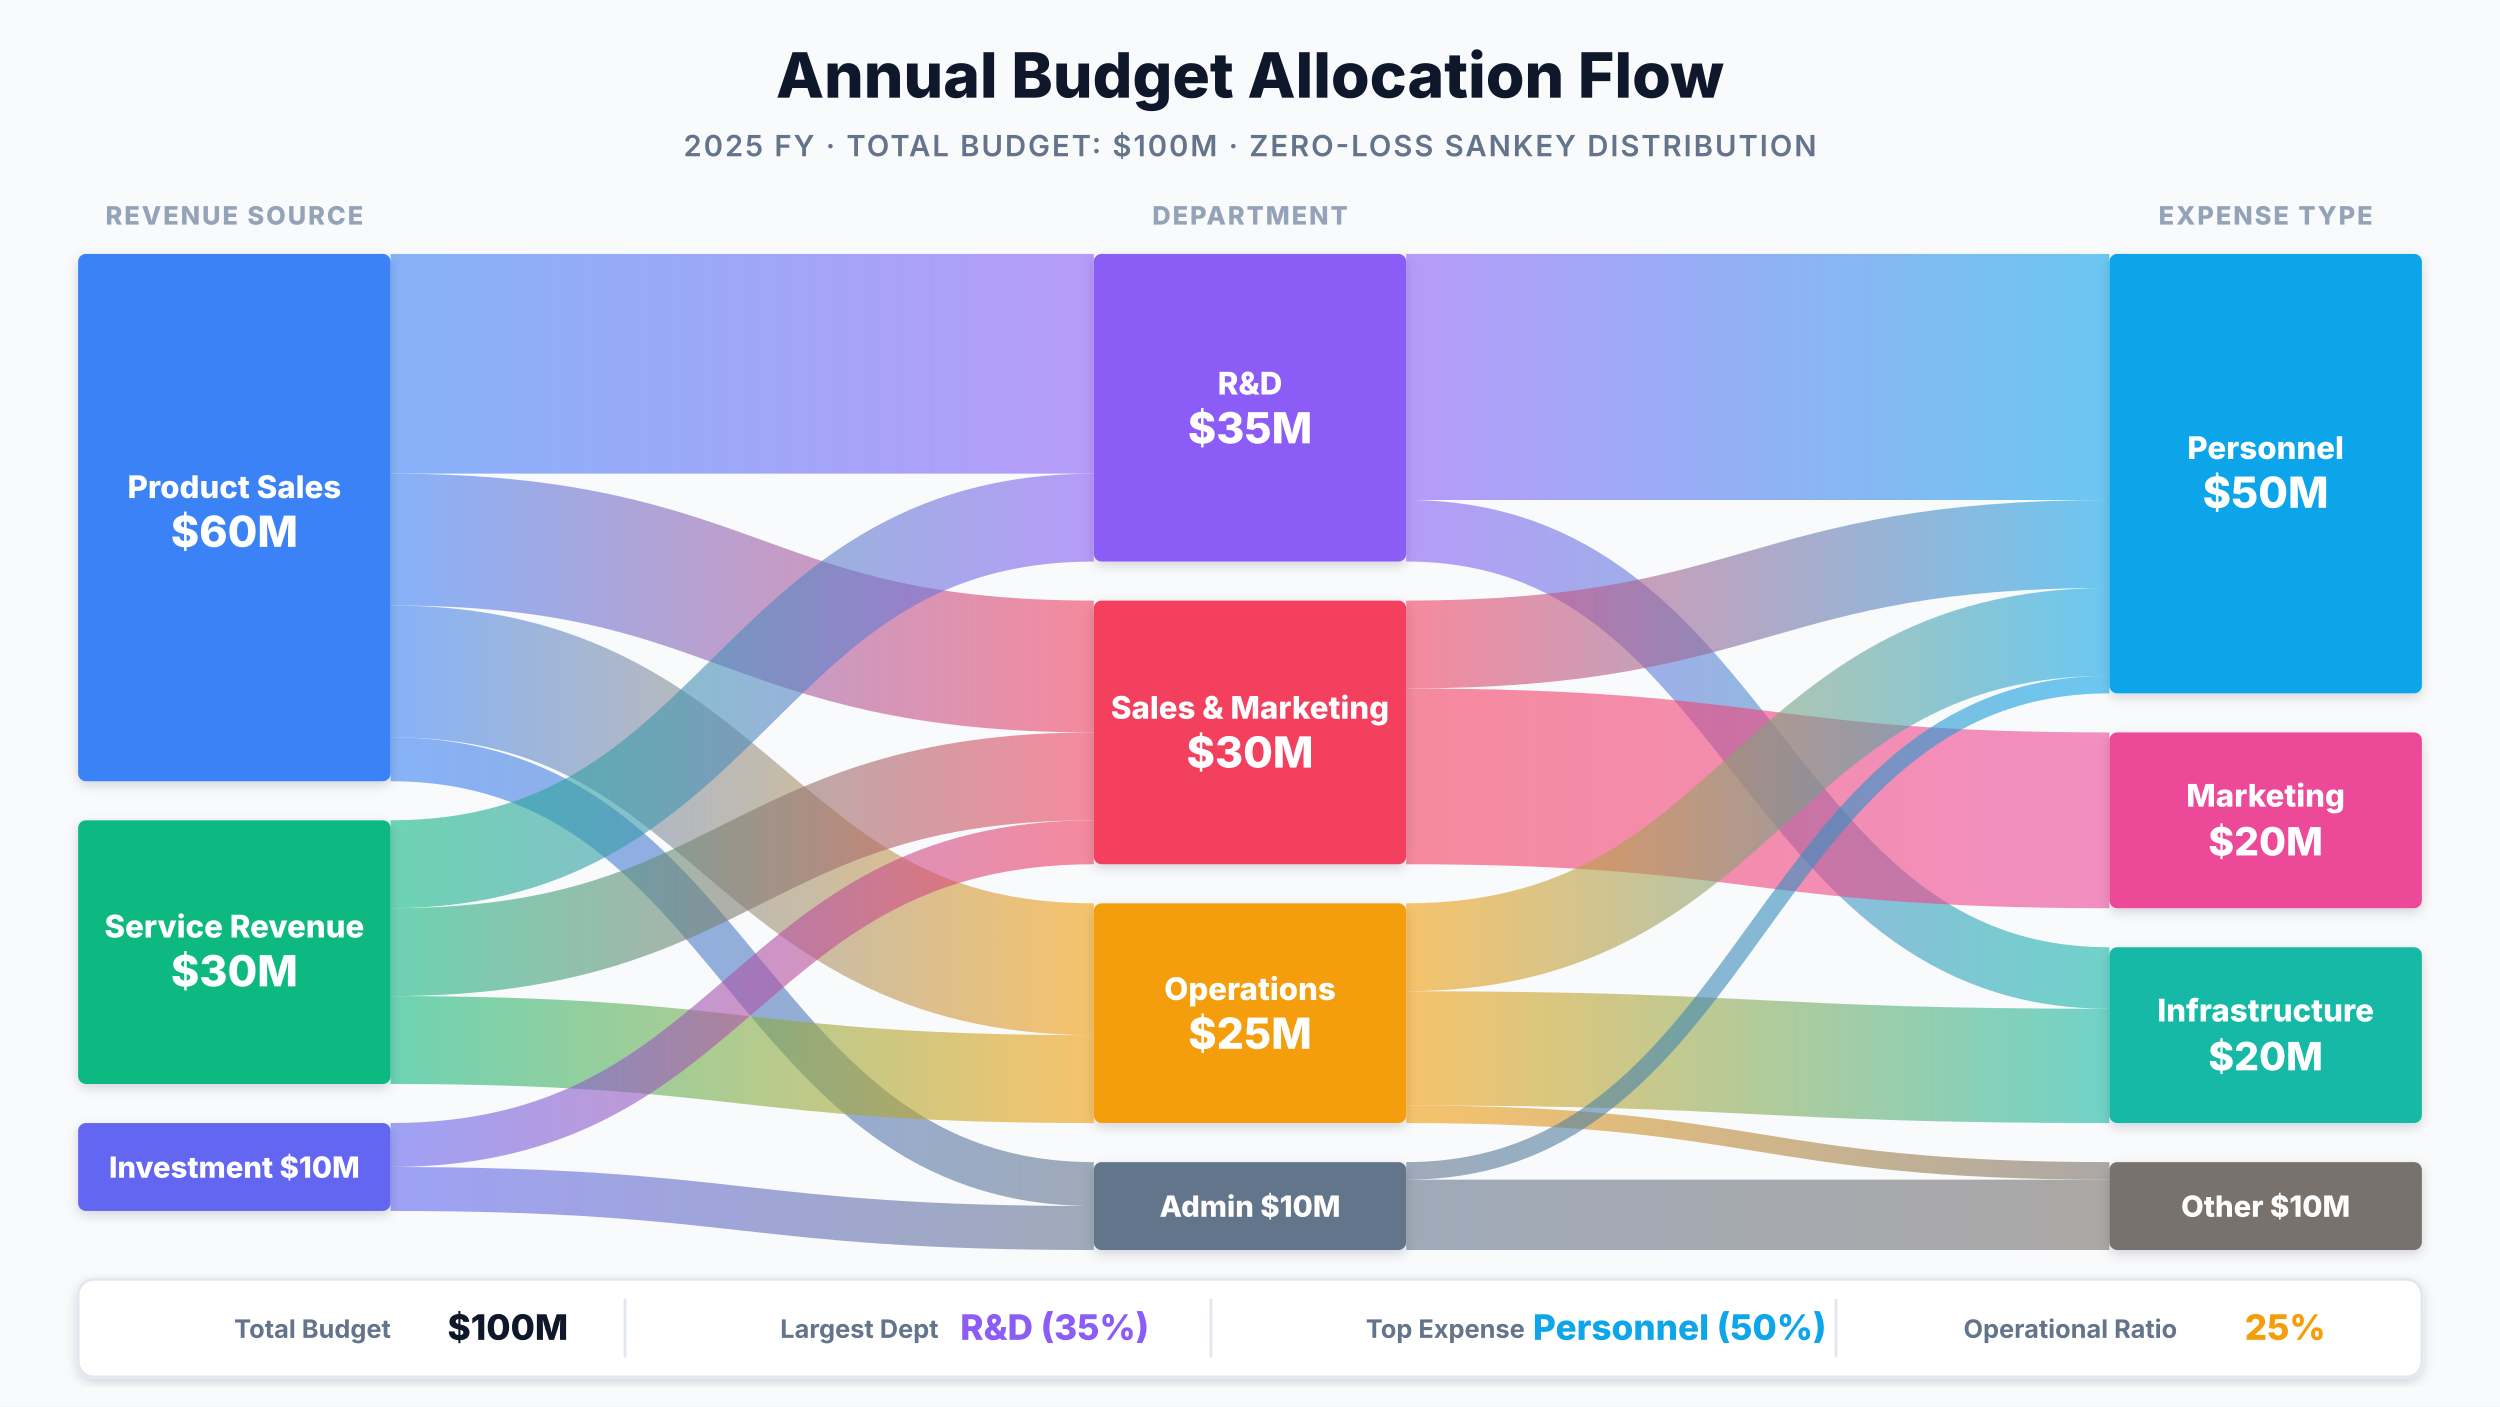
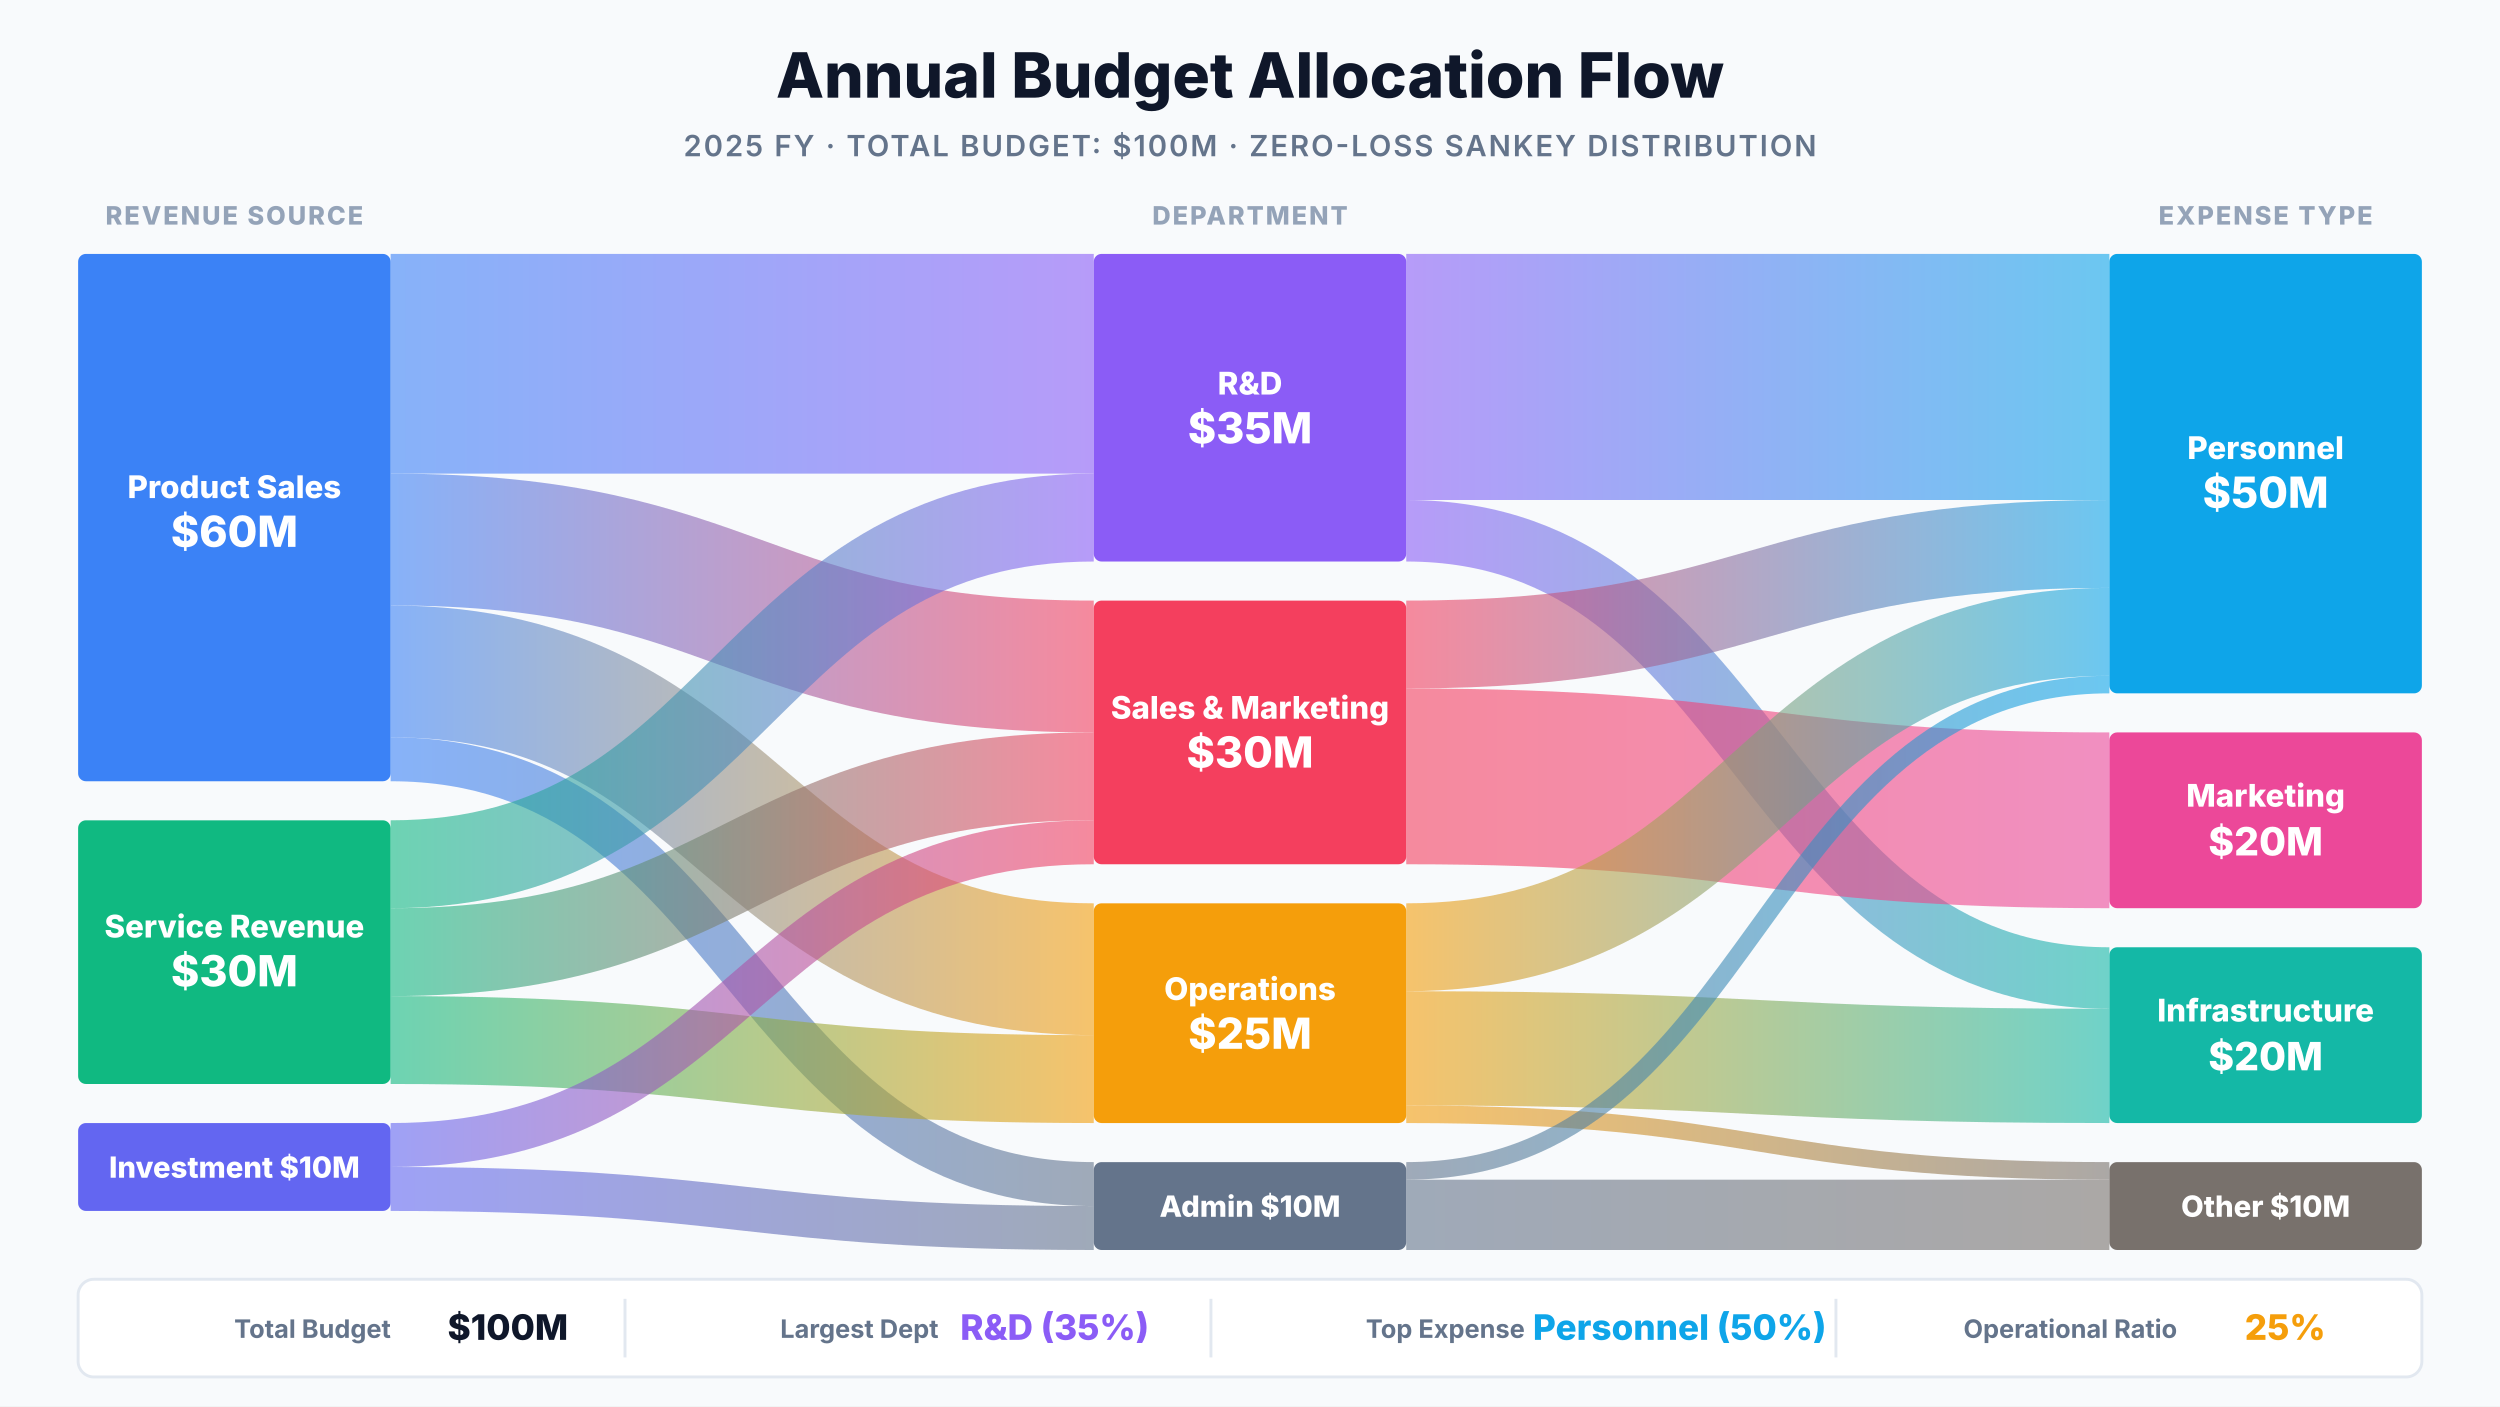
- <svg xmlns="http://www.w3.org/2000/svg" viewBox="0 0 1280 720" width="1280" height="720">
+ <svg xmlns="http://www.w3.org/2000/svg" viewBox="0 0 1280 720" width="1280" height="720" font-family="-apple-system, BlinkMacSystemFont, 'Segoe UI', sans-serif" font-size="12">
  <defs>
-     <filter id="nodeShadow" x="-10%" y="-10%" width="120%" height="120%">
-       <feGaussianBlur in="SourceAlpha" stdDeviation="3" />
-       <feOffset dx="0" dy="2" result="offsetblur" />
-       <feFlood flood-color="#0F172A" flood-opacity="0.15" result="shadowColor" />
-       <feComposite in="shadowColor" in2="offsetblur" operator="in" result="shadow" />
-       <feMerge>
-         <feMergeNode in="shadow" />
-         <feMergeNode in="SourceGraphic" />
-       </feMerge>
-     </filter>
-     <linearGradient id="gPR" gradientUnits="userSpaceOnUse" x1="200" y1="0" x2="560" y2="0">
+     <linearGradient id="gPR" x1="0%" y1="0%" x2="100%" y2="0%">
      <stop offset="0%" stop-color="#3B82F6" stop-opacity="0.6" />
      <stop offset="100%" stop-color="#8B5CF6" stop-opacity="0.6" />
    </linearGradient>
-     <linearGradient id="gPS" gradientUnits="userSpaceOnUse" x1="200" y1="0" x2="560" y2="0">
+     <linearGradient id="gPS" x1="0%" y1="0%" x2="100%" y2="0%">
      <stop offset="0%" stop-color="#3B82F6" stop-opacity="0.6" />
      <stop offset="100%" stop-color="#F43F5E" stop-opacity="0.6" />
    </linearGradient>
-     <linearGradient id="gPO" gradientUnits="userSpaceOnUse" x1="200" y1="0" x2="560" y2="0">
+     <linearGradient id="gPO" x1="0%" y1="0%" x2="100%" y2="0%">
      <stop offset="0%" stop-color="#3B82F6" stop-opacity="0.6" />
      <stop offset="100%" stop-color="#F59E0B" stop-opacity="0.6" />
    </linearGradient>
-     <linearGradient id="gPA" gradientUnits="userSpaceOnUse" x1="200" y1="0" x2="560" y2="0">
+     <linearGradient id="gPA" x1="0%" y1="0%" x2="100%" y2="0%">
      <stop offset="0%" stop-color="#3B82F6" stop-opacity="0.6" />
      <stop offset="100%" stop-color="#64748B" stop-opacity="0.6" />
    </linearGradient>
-     <linearGradient id="gSR" gradientUnits="userSpaceOnUse" x1="200" y1="0" x2="560" y2="0">
+     <linearGradient id="gSR" x1="0%" y1="0%" x2="100%" y2="0%">
      <stop offset="0%" stop-color="#10B981" stop-opacity="0.6" />
      <stop offset="100%" stop-color="#8B5CF6" stop-opacity="0.6" />
    </linearGradient>
-     <linearGradient id="gSS" gradientUnits="userSpaceOnUse" x1="200" y1="0" x2="560" y2="0">
+     <linearGradient id="gSS" x1="0%" y1="0%" x2="100%" y2="0%">
      <stop offset="0%" stop-color="#10B981" stop-opacity="0.6" />
      <stop offset="100%" stop-color="#F43F5E" stop-opacity="0.6" />
    </linearGradient>
-     <linearGradient id="gSO" gradientUnits="userSpaceOnUse" x1="200" y1="0" x2="560" y2="0">
+     <linearGradient id="gSO" x1="0%" y1="0%" x2="100%" y2="0%">
      <stop offset="0%" stop-color="#10B981" stop-opacity="0.6" />
      <stop offset="100%" stop-color="#F59E0B" stop-opacity="0.6" />
    </linearGradient>
-     <linearGradient id="gIS" gradientUnits="userSpaceOnUse" x1="200" y1="0" x2="560" y2="0">
+     <linearGradient id="gIS" x1="0%" y1="0%" x2="100%" y2="0%">
      <stop offset="0%" stop-color="#6366F1" stop-opacity="0.6" />
      <stop offset="100%" stop-color="#F43F5E" stop-opacity="0.6" />
    </linearGradient>
-     <linearGradient id="gIA" gradientUnits="userSpaceOnUse" x1="200" y1="0" x2="560" y2="0">
+     <linearGradient id="gIA" x1="0%" y1="0%" x2="100%" y2="0%">
      <stop offset="0%" stop-color="#6366F1" stop-opacity="0.6" />
      <stop offset="100%" stop-color="#64748B" stop-opacity="0.6" />
    </linearGradient>
-     <linearGradient id="gRP" gradientUnits="userSpaceOnUse" x1="720" y1="0" x2="1080" y2="0">
+     <linearGradient id="gRP" x1="0%" y1="0%" x2="100%" y2="0%">
      <stop offset="0%" stop-color="#8B5CF6" stop-opacity="0.6" />
      <stop offset="100%" stop-color="#0EA5E9" stop-opacity="0.6" />
    </linearGradient>
-     <linearGradient id="gRI" gradientUnits="userSpaceOnUse" x1="720" y1="0" x2="1080" y2="0">
+     <linearGradient id="gRI" x1="0%" y1="0%" x2="100%" y2="0%">
      <stop offset="0%" stop-color="#8B5CF6" stop-opacity="0.6" />
      <stop offset="100%" stop-color="#14B8A6" stop-opacity="0.6" />
    </linearGradient>
-     <linearGradient id="gSP" gradientUnits="userSpaceOnUse" x1="720" y1="0" x2="1080" y2="0">
+     <linearGradient id="gSP" x1="0%" y1="0%" x2="100%" y2="0%">
      <stop offset="0%" stop-color="#F43F5E" stop-opacity="0.6" />
      <stop offset="100%" stop-color="#0EA5E9" stop-opacity="0.6" />
    </linearGradient>
-     <linearGradient id="gSM" gradientUnits="userSpaceOnUse" x1="720" y1="0" x2="1080" y2="0">
+     <linearGradient id="gSM" x1="0%" y1="0%" x2="100%" y2="0%">
      <stop offset="0%" stop-color="#F43F5E" stop-opacity="0.6" />
      <stop offset="100%" stop-color="#EC4899" stop-opacity="0.6" />
    </linearGradient>
-     <linearGradient id="gOP" gradientUnits="userSpaceOnUse" x1="720" y1="0" x2="1080" y2="0">
+     <linearGradient id="gOP" x1="0%" y1="0%" x2="100%" y2="0%">
      <stop offset="0%" stop-color="#F59E0B" stop-opacity="0.6" />
      <stop offset="100%" stop-color="#0EA5E9" stop-opacity="0.6" />
    </linearGradient>
-     <linearGradient id="gOI" gradientUnits="userSpaceOnUse" x1="720" y1="0" x2="1080" y2="0">
+     <linearGradient id="gOI" x1="0%" y1="0%" x2="100%" y2="0%">
      <stop offset="0%" stop-color="#F59E0B" stop-opacity="0.6" />
      <stop offset="100%" stop-color="#14B8A6" stop-opacity="0.6" />
    </linearGradient>
-     <linearGradient id="gOO" gradientUnits="userSpaceOnUse" x1="720" y1="0" x2="1080" y2="0">
+     <linearGradient id="gOO" x1="0%" y1="0%" x2="100%" y2="0%">
      <stop offset="0%" stop-color="#F59E0B" stop-opacity="0.6" />
      <stop offset="100%" stop-color="#78716C" stop-opacity="0.6" />
    </linearGradient>
-     <linearGradient id="gAP" gradientUnits="userSpaceOnUse" x1="720" y1="0" x2="1080" y2="0">
+     <linearGradient id="gAP" x1="0%" y1="0%" x2="100%" y2="0%">
      <stop offset="0%" stop-color="#64748B" stop-opacity="0.6" />
      <stop offset="100%" stop-color="#0EA5E9" stop-opacity="0.6" />
    </linearGradient>
-     <linearGradient id="gAO" gradientUnits="userSpaceOnUse" x1="720" y1="0" x2="1080" y2="0">
+     <linearGradient id="gAO" x1="0%" y1="0%" x2="100%" y2="0%">
      <stop offset="0%" stop-color="#64748B" stop-opacity="0.6" />
      <stop offset="100%" stop-color="#78716C" stop-opacity="0.6" />
    </linearGradient>
  </defs>
  <rect width="1280" height="720" fill="#F8FAFC" />
-   <text x="640" y="50" font-family="-apple-system, BlinkMacSystemFont, 'Segoe UI', sans-serif" font-size="32" font-weight="800" fill="#0F172A" text-anchor="middle">Annual Budget Allocation Flow</text>
-   <text x="640" y="80" font-family="-apple-system, BlinkMacSystemFont, 'Segoe UI', sans-serif" font-size="15" font-weight="600" fill="#64748B" letter-spacing="1" text-anchor="middle">2025 FY · TOTAL BUDGET: $100M · ZERO-LOSS SANKEY DISTRIBUTION</text>
-   <text x="120" y="115" font-family="-apple-system, BlinkMacSystemFont, 'Segoe UI', sans-serif" font-size="13" font-weight="800" fill="#94A3B8" letter-spacing="1" text-anchor="middle">REVENUE SOURCE</text>
-   <text x="640" y="115" font-family="-apple-system, BlinkMacSystemFont, 'Segoe UI', sans-serif" font-size="13" font-weight="800" fill="#94A3B8" letter-spacing="1" text-anchor="middle">DEPARTMENT</text>
-   <text x="1160" y="115" font-family="-apple-system, BlinkMacSystemFont, 'Segoe UI', sans-serif" font-size="13" font-weight="800" fill="#94A3B8" letter-spacing="1" text-anchor="middle">EXPENSE TYPE</text>
-   <g>
-     <path d="M 200 186.25 C 380 186.25, 380 186.25, 560 186.25" fill="none" stroke="url(#gPR)" stroke-width="112.5" />
+   <g id="header" data-pptx-bounds="320 20 640 70">
+     <text x="640" y="50" font-size="32" font-weight="800" fill="#0F172A" text-anchor="middle">Annual Budget Allocation Flow</text>
+     <text x="640" y="80" font-size="15" font-weight="600" fill="#64748B" letter-spacing="1" text-anchor="middle">2025 FY · TOTAL BUDGET: $100M · ZERO-LOSS SANKEY DISTRIBUTION</text>
+   </g>
+   <g id="column-labels" data-pptx-bounds="40 100 1200 25">
+     <text x="120" y="115" font-size="13" font-weight="800" fill="#94A3B8" letter-spacing="1" text-anchor="middle">REVENUE SOURCE</text>
+     <text x="640" y="115" font-size="13" font-weight="800" fill="#94A3B8" letter-spacing="1" text-anchor="middle">DEPARTMENT</text>
+     <text x="1160" y="115" font-size="13" font-weight="800" fill="#94A3B8" letter-spacing="1" text-anchor="middle">EXPENSE TYPE</text>
+   </g>
+   <g id="sankey-flows" data-pptx-bounds="200 125 880 520">
+     <rect x="200" y="130" width="360" height="112.5" fill="url(#gPR)" />
    <path d="M 200 276.25 C 380 276.25, 380 341.25, 560 341.25" fill="none" stroke="url(#gPS)" stroke-width="67.5" />
    <path d="M 200 343.75 C 380 343.75, 380 496.25, 560 496.25" fill="none" stroke="url(#gPO)" stroke-width="67.5" />
    <path d="M 200 388.75 C 380 388.75, 380 606.25, 560 606.25" fill="none" stroke="url(#gPA)" stroke-width="22.5" />
    <path d="M 200 442.5 C 380 442.5, 380 265, 560 265" fill="none" stroke="url(#gSR)" stroke-width="45" />
    <path d="M 200 487.5 C 380 487.5, 380 397.5, 560 397.5" fill="none" stroke="url(#gSS)" stroke-width="45" />
    <path d="M 200 532.5 C 380 532.5, 380 552.5, 560 552.5" fill="none" stroke="url(#gSO)" stroke-width="45" />
    <path d="M 200 586.25 C 380 586.25, 380 431.25, 560 431.25" fill="none" stroke="url(#gIS)" stroke-width="22.5" />
    <path d="M 200 608.75 C 380 608.75, 380 628.75, 560 628.75" fill="none" stroke="url(#gIA)" stroke-width="22.5" />
-     <path d="M 720 193 C 900 193, 900 193, 1080 193" fill="none" stroke="url(#gRP)" stroke-width="126" />
+     <rect x="720" y="130" width="360" height="126" fill="url(#gRP)" />
    <path d="M 720 271.75 C 900 271.75, 900 500.75, 1080 500.75" fill="none" stroke="url(#gRI)" stroke-width="31.5" />
    <path d="M 720 330 C 900 330, 900 278.5, 1080 278.5" fill="none" stroke="url(#gSP)" stroke-width="45" />
    <path d="M 720 397.5 C 900 397.5, 900 420, 1080 420" fill="none" stroke="url(#gSM)" stroke-width="90" />
    <path d="M 720 485 C 900 485, 900 323.5, 1080 323.5" fill="none" stroke="url(#gOP)" stroke-width="45" />
    <path d="M 720 536.75 C 900 536.75, 900 545.75, 1080 545.75" fill="none" stroke="url(#gOI)" stroke-width="58.5" />
    <path d="M 720 570.5 C 900 570.5, 900 599.5, 1080 599.5" fill="none" stroke="url(#gOO)" stroke-width="9" />
    <path d="M 720 599.5 C 900 599.5, 900 350.5, 1080 350.5" fill="none" stroke="url(#gAP)" stroke-width="9" />
-     <path d="M 720 622 C 900 622, 900 622, 1080 622" fill="none" stroke="url(#gAO)" stroke-width="36" />
+     <rect x="720" y="604" width="360" height="36" fill="url(#gAO)" />
  </g>
-   <g filter="url(#nodeShadow)">
+   <g id="revenue-sources" data-pptx-bounds="40 130 160 490">
    <rect x="40" y="130" width="160" height="270" rx="4" fill="#3B82F6" />
-     <text x="120" y="255" font-family="-apple-system, BlinkMacSystemFont, 'Segoe UI', sans-serif" font-size="16" font-weight="800" fill="#FFFFFF" text-anchor="middle">Product Sales</text>
-     <text x="120" y="280" font-family="-apple-system, BlinkMacSystemFont, 'Segoe UI', sans-serif" font-size="22" font-weight="800" fill="#FFFFFF" text-anchor="middle">$60M</text>
+     <text x="120" y="255" font-size="16" font-weight="800" fill="#FFFFFF" text-anchor="middle">Product Sales</text>
+     <text x="120" y="280" font-size="22" font-weight="800" fill="#FFFFFF" text-anchor="middle">$60M</text>
    <rect x="40" y="420" width="160" height="135" rx="4" fill="#10B981" />
-     <text x="120" y="480" font-family="-apple-system, BlinkMacSystemFont, 'Segoe UI', sans-serif" font-size="16" font-weight="800" fill="#FFFFFF" text-anchor="middle">Service Revenue</text>
-     <text x="120" y="505" font-family="-apple-system, BlinkMacSystemFont, 'Segoe UI', sans-serif" font-size="22" font-weight="800" fill="#FFFFFF" text-anchor="middle">$30M</text>
+     <text x="120" y="480" font-size="16" font-weight="800" fill="#FFFFFF" text-anchor="middle">Service Revenue</text>
+     <text x="120" y="505" font-size="22" font-weight="800" fill="#FFFFFF" text-anchor="middle">$30M</text>
    <rect x="40" y="575" width="160" height="45" rx="4" fill="#6366F1" />
-     <text x="120" y="603" font-family="-apple-system, BlinkMacSystemFont, 'Segoe UI', sans-serif" font-size="15" font-weight="800" fill="#FFFFFF" text-anchor="middle">Investment $10M</text>
+     <text x="120" y="603" font-size="15" font-weight="800" fill="#FFFFFF" text-anchor="middle">Investment $10M</text>
  </g>
-   <g filter="url(#nodeShadow)">
+   <g id="department-allocations" data-pptx-bounds="560 130 160 510">
    <rect x="560" y="130" width="160" height="157.5" rx="4" fill="#8B5CF6" />
-     <text x="640" y="202" font-family="-apple-system, BlinkMacSystemFont, 'Segoe UI', sans-serif" font-size="16" font-weight="800" fill="#FFFFFF" text-anchor="middle">R&amp;D</text>
-     <text x="640" y="227" font-family="-apple-system, BlinkMacSystemFont, 'Segoe UI', sans-serif" font-size="22" font-weight="800" fill="#FFFFFF" text-anchor="middle">$35M</text>
+     <text x="640" y="202" font-size="16" font-weight="800" fill="#FFFFFF" text-anchor="middle">R&amp;D</text>
+     <text x="640" y="227" font-size="22" font-weight="800" fill="#FFFFFF" text-anchor="middle">$35M</text>
    <rect x="560" y="307.5" width="160" height="135" rx="4" fill="#F43F5E" />
-     <text x="640" y="368" font-family="-apple-system, BlinkMacSystemFont, 'Segoe UI', sans-serif" font-size="16" font-weight="800" fill="#FFFFFF" text-anchor="middle">Sales &amp; Marketing</text>
-     <text x="640" y="393" font-family="-apple-system, BlinkMacSystemFont, 'Segoe UI', sans-serif" font-size="22" font-weight="800" fill="#FFFFFF" text-anchor="middle">$30M</text>
+     <text x="640" y="368" font-size="16" font-weight="800" fill="#FFFFFF" text-anchor="middle">Sales &amp; Marketing</text>
+     <text x="640" y="393" font-size="22" font-weight="800" fill="#FFFFFF" text-anchor="middle">$30M</text>
    <rect x="560" y="462.5" width="160" height="112.5" rx="4" fill="#F59E0B" />
-     <text x="640" y="512" font-family="-apple-system, BlinkMacSystemFont, 'Segoe UI', sans-serif" font-size="16" font-weight="800" fill="#FFFFFF" text-anchor="middle">Operations</text>
-     <text x="640" y="537" font-family="-apple-system, BlinkMacSystemFont, 'Segoe UI', sans-serif" font-size="22" font-weight="800" fill="#FFFFFF" text-anchor="middle">$25M</text>
+     <text x="640" y="512" font-size="16" font-weight="800" fill="#FFFFFF" text-anchor="middle">Operations</text>
+     <text x="640" y="537" font-size="22" font-weight="800" fill="#FFFFFF" text-anchor="middle">$25M</text>
    <rect x="560" y="595" width="160" height="45" rx="4" fill="#64748B" />
-     <text x="640" y="623" font-family="-apple-system, BlinkMacSystemFont, 'Segoe UI', sans-serif" font-size="15" font-weight="800" fill="#FFFFFF" text-anchor="middle">Admin $10M</text>
+     <text x="640" y="623" font-size="15" font-weight="800" fill="#FFFFFF" text-anchor="middle">Admin $10M</text>
  </g>
-   <g filter="url(#nodeShadow)">
+   <g id="expense-types" data-pptx-bounds="1080 130 160 510">
    <rect x="1080" y="130" width="160" height="225" rx="4" fill="#0EA5E9" />
-     <text x="1160" y="235" font-family="-apple-system, BlinkMacSystemFont, 'Segoe UI', sans-serif" font-size="16" font-weight="800" fill="#FFFFFF" text-anchor="middle">Personnel</text>
-     <text x="1160" y="260" font-family="-apple-system, BlinkMacSystemFont, 'Segoe UI', sans-serif" font-size="22" font-weight="800" fill="#FFFFFF" text-anchor="middle">$50M</text>
+     <text x="1160" y="235" font-size="16" font-weight="800" fill="#FFFFFF" text-anchor="middle">Personnel</text>
+     <text x="1160" y="260" font-size="22" font-weight="800" fill="#FFFFFF" text-anchor="middle">$50M</text>
    <rect x="1080" y="375" width="160" height="90" rx="4" fill="#EC4899" />
-     <text x="1160" y="413" font-family="-apple-system, BlinkMacSystemFont, 'Segoe UI', sans-serif" font-size="16" font-weight="800" fill="#FFFFFF" text-anchor="middle">Marketing</text>
-     <text x="1160" y="438" font-family="-apple-system, BlinkMacSystemFont, 'Segoe UI', sans-serif" font-size="20" font-weight="800" fill="#FFFFFF" text-anchor="middle">$20M</text>
+     <text x="1160" y="413" font-size="16" font-weight="800" fill="#FFFFFF" text-anchor="middle">Marketing</text>
+     <text x="1160" y="438" font-size="20" font-weight="800" fill="#FFFFFF" text-anchor="middle">$20M</text>
    <rect x="1080" y="485" width="160" height="90" rx="4" fill="#14B8A6" />
-     <text x="1160" y="523" font-family="-apple-system, BlinkMacSystemFont, 'Segoe UI', sans-serif" font-size="16" font-weight="800" fill="#FFFFFF" text-anchor="middle">Infrastructure</text>
-     <text x="1160" y="548" font-family="-apple-system, BlinkMacSystemFont, 'Segoe UI', sans-serif" font-size="20" font-weight="800" fill="#FFFFFF" text-anchor="middle">$20M</text>
+     <text x="1160" y="523" font-size="16" font-weight="800" fill="#FFFFFF" text-anchor="middle">Infrastructure</text>
+     <text x="1160" y="548" font-size="20" font-weight="800" fill="#FFFFFF" text-anchor="middle">$20M</text>
    <rect x="1080" y="595" width="160" height="45" rx="4" fill="#78716C" />
-     <text x="1160" y="623" font-family="-apple-system, BlinkMacSystemFont, 'Segoe UI', sans-serif" font-size="15" font-weight="800" fill="#FFFFFF" text-anchor="middle">Other $10M</text>
+     <text x="1160" y="623" font-size="15" font-weight="800" fill="#FFFFFF" text-anchor="middle">Other $10M</text>
  </g>
-   <g id="stats">
-     <rect x="40" y="655" width="1200" height="50" rx="8" fill="#FFFFFF" stroke="#E2E8F0" stroke-width="1.5" filter="url(#nodeShadow)" />
-     <text x="160" y="685" font-family="-apple-system, BlinkMacSystemFont, 'Segoe UI', sans-serif" font-size="13" font-weight="700" fill="#64748B" text-anchor="middle">Total Budget</text>
-     <text x="260" y="686" font-family="-apple-system, BlinkMacSystemFont, 'Segoe UI', sans-serif" font-size="18" font-weight="800" fill="#0F172A" text-anchor="middle">$100M</text>
+   <g id="stats" data-pptx-bounds="40 655 1200 50">
+     <rect x="40" y="655" width="1200" height="50" rx="8" fill="#FFFFFF" stroke="#E2E8F0" stroke-width="1.5" />
+     <text x="160" y="685" font-size="13" font-weight="700" fill="#64748B" text-anchor="middle">Total Budget</text>
+     <text x="260" y="686" font-size="18" font-weight="800" fill="#0F172A" text-anchor="middle">$100M</text>
    <line x1="320" y1="665" x2="320" y2="695" stroke="#E2E8F0" stroke-width="1.5" />
-     <text x="440" y="685" font-family="-apple-system, BlinkMacSystemFont, 'Segoe UI', sans-serif" font-size="13" font-weight="700" fill="#64748B" text-anchor="middle">Largest Dept</text>
-     <text x="540" y="686" font-family="-apple-system, BlinkMacSystemFont, 'Segoe UI', sans-serif" font-size="18" font-weight="800" fill="#8B5CF6" text-anchor="middle">R&amp;D (35%)</text>
+     <text x="440" y="685" font-size="13" font-weight="700" fill="#64748B" text-anchor="middle">Largest Dept</text>
+     <text x="540" y="686" font-size="18" font-weight="800" fill="#8B5CF6" text-anchor="middle">R&amp;D (35%)</text>
    <line x1="620" y1="665" x2="620" y2="695" stroke="#E2E8F0" stroke-width="1.5" />
-     <text x="740" y="685" font-family="-apple-system, BlinkMacSystemFont, 'Segoe UI', sans-serif" font-size="13" font-weight="700" fill="#64748B" text-anchor="middle">Top Expense</text>
-     <text x="860" y="686" font-family="-apple-system, BlinkMacSystemFont, 'Segoe UI', sans-serif" font-size="18" font-weight="800" fill="#0EA5E9" text-anchor="middle">Personnel (50%)</text>
+     <text x="740" y="685" font-size="13" font-weight="700" fill="#64748B" text-anchor="middle">Top Expense</text>
+     <text x="860" y="686" font-size="18" font-weight="800" fill="#0EA5E9" text-anchor="middle">Personnel (50%)</text>
    <line x1="940" y1="665" x2="940" y2="695" stroke="#E2E8F0" stroke-width="1.5" />
-     <text x="1060" y="685" font-family="-apple-system, BlinkMacSystemFont, 'Segoe UI', sans-serif" font-size="13" font-weight="700" fill="#64748B" text-anchor="middle">Operational Ratio</text>
-     <text x="1170" y="686" font-family="-apple-system, BlinkMacSystemFont, 'Segoe UI', sans-serif" font-size="18" font-weight="800" fill="#F59E0B" text-anchor="middle">25%</text>
+     <text x="1060" y="685" font-size="13" font-weight="700" fill="#64748B" text-anchor="middle">Operational Ratio</text>
+     <text x="1170" y="686" font-size="18" font-weight="800" fill="#F59E0B" text-anchor="middle">25%</text>
  </g>
</svg>
